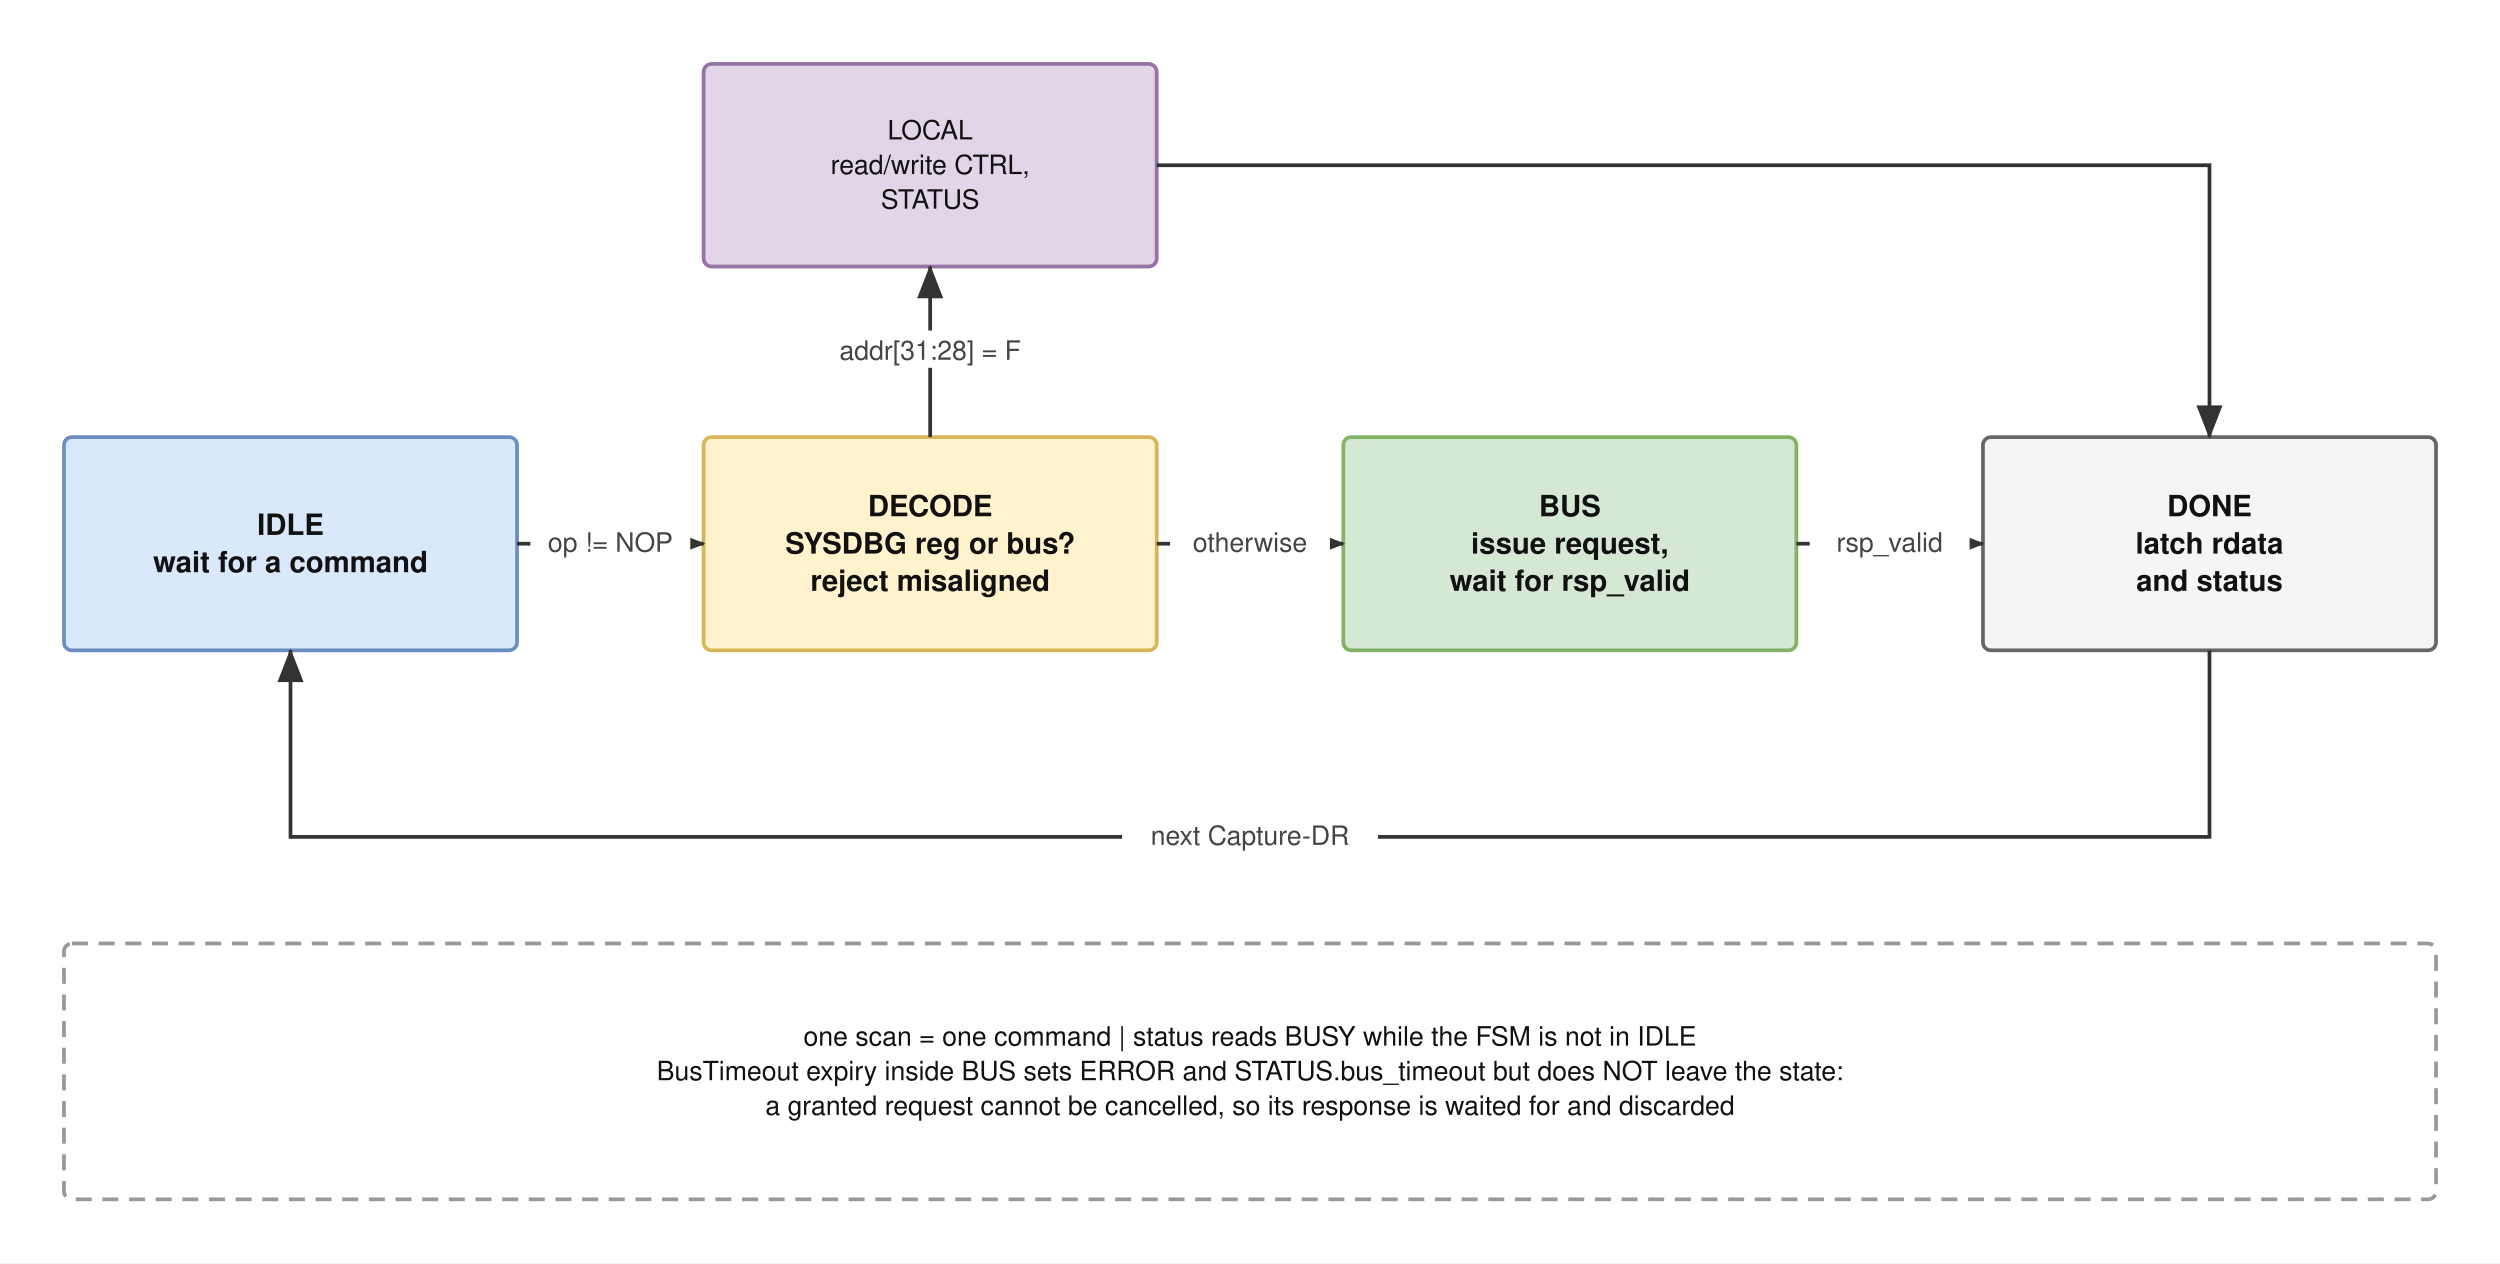
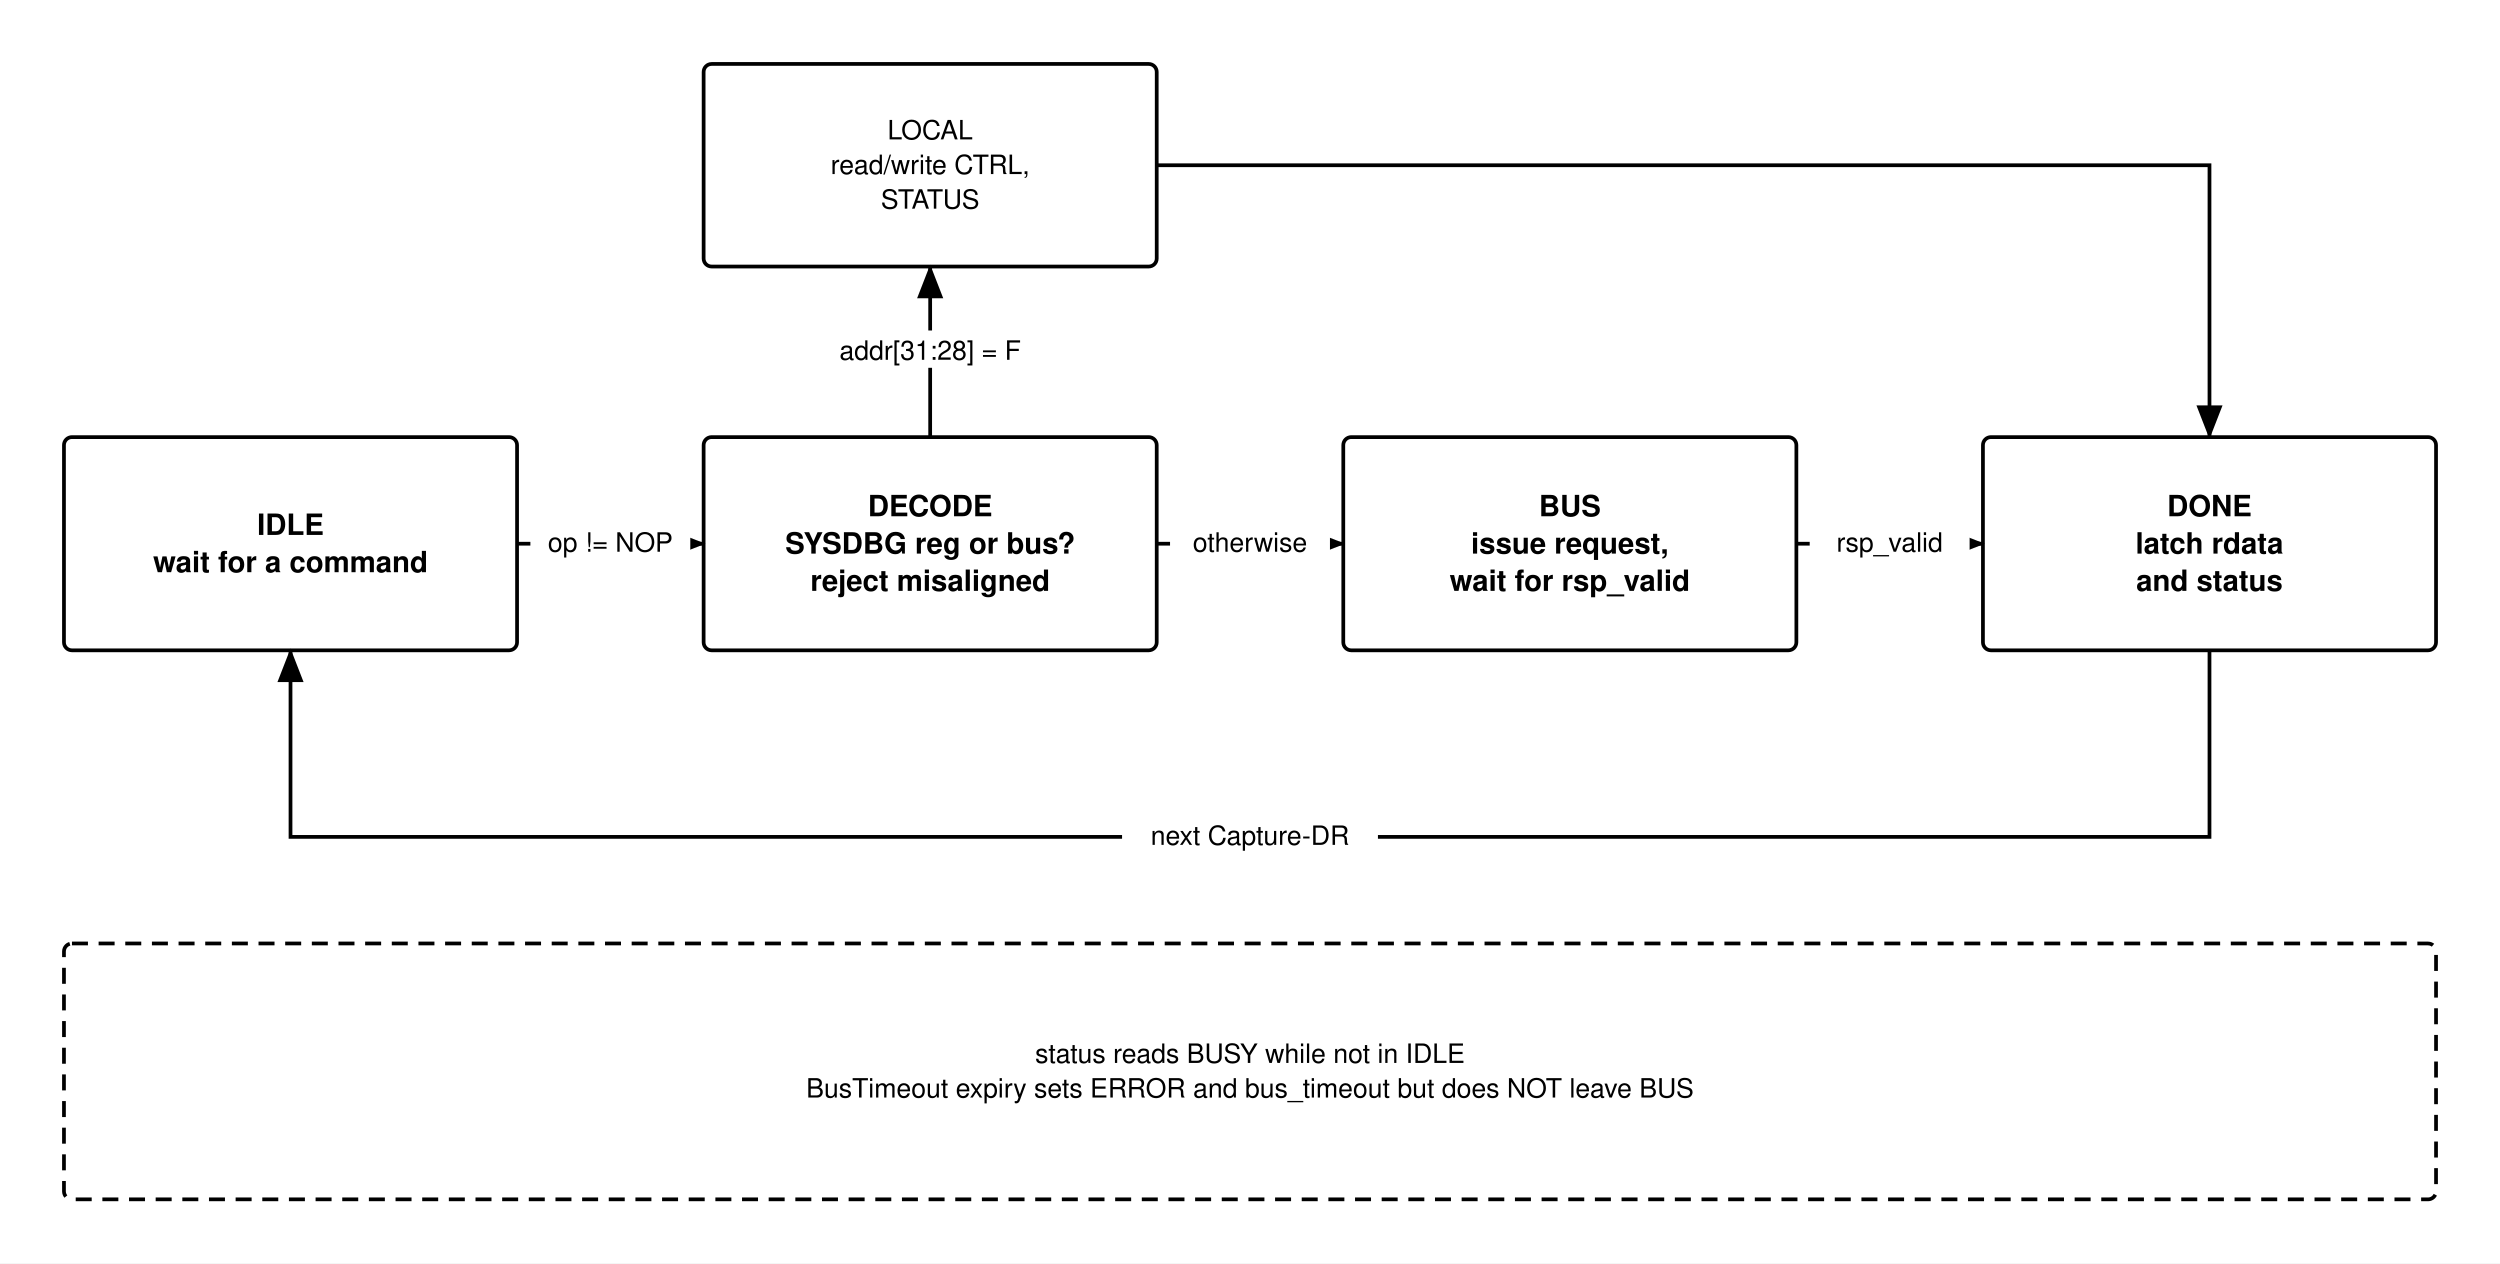
<svg xmlns="http://www.w3.org/2000/svg" width="938" height="474" viewBox="36 16 938 474" font-family="Helvetica,Arial,sans-serif">
  <defs>
    <marker id="ah" markerWidth="9" markerHeight="7" refX="8.5" refY="3.5" orient="auto">
-       <polygon points="0 0, 9 3.5, 0 7" fill="#333" />
+       <polygon points="0 0, 9 3.5, 0 7" fill="#000000" />
    </marker>
    <marker id="ahs" markerWidth="9" markerHeight="7" refX="0.5" refY="3.5" orient="auto">
-       <polygon points="9 0, 0 3.5, 9 7" fill="#333" />
+       <polygon points="9 0, 0 3.5, 9 7" fill="#000000" />
    </marker>
  </defs>
  <rect x="36" y="16" width="938" height="474" fill="#ffffff" />
-   <rect x="60" y="180" width="170" height="80" rx="3" fill="#dae8fc" stroke="#6c8ebf" stroke-width="1.4" />
-   <rect x="300" y="180" width="170" height="80" rx="3" fill="#fff2cc" stroke="#d6b656" stroke-width="1.4" />
-   <rect x="300" y="40" width="170" height="76" rx="3" fill="#e1d5e7" stroke="#9673a6" stroke-width="1.4" />
-   <rect x="540" y="180" width="170" height="80" rx="3" fill="#d5e8d4" stroke="#82b366" stroke-width="1.4" />
-   <rect x="780" y="180" width="170" height="80" rx="3" fill="#f5f5f5" stroke="#666666" stroke-width="1.4" />
-   <rect x="60" y="370" width="890" height="96" rx="3" fill="none" stroke="#999999" stroke-width="1.4" stroke-dasharray="6 4" />
-   <polyline points="230.0,220.0 300.0,220.0" fill="none" stroke="#333" stroke-width="1.4" marker-end="url(#ah)" />
-   <rect x="235.0" y="212.0" width="60.0" height="14" fill="#fff" />
-   <text x="265.0" y="223.0" font-size="10" fill="#444" text-anchor="middle">op != NOP</text>
-   <polyline points="385.0,180.0 385.0,116.0" fill="none" stroke="#333" stroke-width="1.4" marker-end="url(#ah)" />
-   <rect x="337.0" y="140.0" width="96.0" height="14" fill="#fff" />
-   <text x="385.0" y="151.0" font-size="10" fill="#444" text-anchor="middle">addr[31:28] = F</text>
-   <polyline points="470.0,220.0 540.0,220.0" fill="none" stroke="#333" stroke-width="1.4" marker-end="url(#ah)" />
-   <rect x="475.0" y="212.0" width="60.0" height="14" fill="#fff" />
-   <text x="505.0" y="223.0" font-size="10" fill="#444" text-anchor="middle">otherwise</text>
-   <polyline points="470.0,78.0 865.0,78.0 865.0,180.0" fill="none" stroke="#333" stroke-width="1.4" marker-end="url(#ah)" />
-   <polyline points="710.0,220.0 780.0,220.0" fill="none" stroke="#333" stroke-width="1.4" marker-end="url(#ah)" />
-   <rect x="715.0" y="212.0" width="60.0" height="14" fill="#fff" />
-   <text x="745.0" y="223.0" font-size="10" fill="#444" text-anchor="middle">rsp_valid</text>
-   <polyline points="865.0,260.0 865.0,330.0 145.0,330.0 145.0,260.0" fill="none" stroke="#333" stroke-width="1.4" marker-end="url(#ah)" />
-   <rect x="457.0" y="322.0" width="96.0" height="14" fill="#fff" />
-   <text x="505.0" y="333.0" font-size="10" fill="#444" text-anchor="middle">next Capture-DR</text>
-   <text x="145.0" y="216.7" font-size="11" text-anchor="middle" fill="#111" font-weight="bold">IDLE</text>
-   <text x="145.0" y="230.7" font-size="11" text-anchor="middle" fill="#111" font-weight="bold">wait for a command</text>
-   <text x="385.0" y="209.7" font-size="11" text-anchor="middle" fill="#111" font-weight="bold">DECODE</text>
-   <text x="385.0" y="223.7" font-size="11" text-anchor="middle" fill="#111" font-weight="bold">SYSDBG reg or bus?</text>
-   <text x="385.0" y="237.7" font-size="11" text-anchor="middle" fill="#111" font-weight="bold">reject misaligned</text>
-   <text x="385.0" y="68.3" font-size="10" text-anchor="middle" fill="#111">LOCAL</text>
-   <text x="385.0" y="81.3" font-size="10" text-anchor="middle" fill="#111">read/write CTRL,</text>
-   <text x="385.0" y="94.3" font-size="10" text-anchor="middle" fill="#111">STATUS</text>
-   <text x="625.0" y="209.7" font-size="11" text-anchor="middle" fill="#111" font-weight="bold">BUS</text>
-   <text x="625.0" y="223.7" font-size="11" text-anchor="middle" fill="#111" font-weight="bold">issue request,</text>
-   <text x="625.0" y="237.7" font-size="11" text-anchor="middle" fill="#111" font-weight="bold">wait for rsp_valid</text>
-   <text x="865.0" y="209.7" font-size="11" text-anchor="middle" fill="#111" font-weight="bold">DONE</text>
-   <text x="865.0" y="223.7" font-size="11" text-anchor="middle" fill="#111" font-weight="bold">latch rdata</text>
-   <text x="865.0" y="237.7" font-size="11" text-anchor="middle" fill="#111" font-weight="bold">and status</text>
-   <text x="505.0" y="408.3" font-size="10" text-anchor="middle" fill="#111">one scan = one command   |   status reads BUSY while the FSM is not in IDLE</text>
-   <text x="505.0" y="421.3" font-size="10" text-anchor="middle" fill="#111">BusTimeout expiry inside BUS sets ERROR and STATUS.bus_timeout but does NOT leave the state:</text>
-   <text x="505.0" y="434.3" font-size="10" text-anchor="middle" fill="#111">a granted request cannot be cancelled, so its response is waited for and discarded</text>
+   <rect x="60" y="180" width="170" height="80" rx="3" fill="#ffffff" stroke="#000000" stroke-width="1.4" />
+   <rect x="300" y="180" width="170" height="80" rx="3" fill="#ffffff" stroke="#000000" stroke-width="1.4" />
+   <rect x="300" y="40" width="170" height="76" rx="3" fill="#ffffff" stroke="#000000" stroke-width="1.4" />
+   <rect x="540" y="180" width="170" height="80" rx="3" fill="#ffffff" stroke="#000000" stroke-width="1.4" />
+   <rect x="780" y="180" width="170" height="80" rx="3" fill="#ffffff" stroke="#000000" stroke-width="1.4" />
+   <rect x="60" y="370" width="890" height="96" rx="3" fill="none" stroke="#000000" stroke-width="1.4" stroke-dasharray="6 4" />
+   <polyline points="230.0,220.0 300.0,220.0" fill="none" stroke="#000000" stroke-width="1.4" marker-end="url(#ah)" />
+   <rect x="235.0" y="212.0" width="60.0" height="14" fill="#ffffff" />
+   <text x="265.0" y="223.0" font-size="10" fill="#000000" text-anchor="middle">op != NOP</text>
+   <polyline points="385.0,180.0 385.0,116.0" fill="none" stroke="#000000" stroke-width="1.4" marker-end="url(#ah)" />
+   <rect x="337.0" y="140.0" width="96.0" height="14" fill="#ffffff" />
+   <text x="385.0" y="151.0" font-size="10" fill="#000000" text-anchor="middle">addr[31:28] = F</text>
+   <polyline points="470.0,220.0 540.0,220.0" fill="none" stroke="#000000" stroke-width="1.4" marker-end="url(#ah)" />
+   <rect x="475.0" y="212.0" width="60.0" height="14" fill="#ffffff" />
+   <text x="505.0" y="223.0" font-size="10" fill="#000000" text-anchor="middle">otherwise</text>
+   <polyline points="470.0,78.0 865.0,78.0 865.0,180.0" fill="none" stroke="#000000" stroke-width="1.4" marker-end="url(#ah)" />
+   <polyline points="710.0,220.0 780.0,220.0" fill="none" stroke="#000000" stroke-width="1.4" marker-end="url(#ah)" />
+   <rect x="715.0" y="212.0" width="60.0" height="14" fill="#ffffff" />
+   <text x="745.0" y="223.0" font-size="10" fill="#000000" text-anchor="middle">rsp_valid</text>
+   <polyline points="865.0,260.0 865.0,330.0 145.0,330.0 145.0,260.0" fill="none" stroke="#000000" stroke-width="1.4" marker-end="url(#ah)" />
+   <rect x="457.0" y="322.0" width="96.0" height="14" fill="#ffffff" />
+   <text x="505.0" y="333.0" font-size="10" fill="#000000" text-anchor="middle">next Capture-DR</text>
+   <text x="145.0" y="216.7" font-size="11" text-anchor="middle" fill="#000000" font-weight="bold">IDLE</text>
+   <text x="145.0" y="230.7" font-size="11" text-anchor="middle" fill="#000000" font-weight="bold">wait for a command</text>
+   <text x="385.0" y="209.7" font-size="11" text-anchor="middle" fill="#000000" font-weight="bold">DECODE</text>
+   <text x="385.0" y="223.7" font-size="11" text-anchor="middle" fill="#000000" font-weight="bold">SYSDBG reg or bus?</text>
+   <text x="385.0" y="237.7" font-size="11" text-anchor="middle" fill="#000000" font-weight="bold">reject misaligned</text>
+   <text x="385.0" y="68.3" font-size="10" text-anchor="middle" fill="#000000">LOCAL</text>
+   <text x="385.0" y="81.3" font-size="10" text-anchor="middle" fill="#000000">read/write CTRL,</text>
+   <text x="385.0" y="94.3" font-size="10" text-anchor="middle" fill="#000000">STATUS</text>
+   <text x="625.0" y="209.7" font-size="11" text-anchor="middle" fill="#000000" font-weight="bold">BUS</text>
+   <text x="625.0" y="223.7" font-size="11" text-anchor="middle" fill="#000000" font-weight="bold">issue request,</text>
+   <text x="625.0" y="237.7" font-size="11" text-anchor="middle" fill="#000000" font-weight="bold">wait for rsp_valid</text>
+   <text x="865.0" y="209.7" font-size="11" text-anchor="middle" fill="#000000" font-weight="bold">DONE</text>
+   <text x="865.0" y="223.7" font-size="11" text-anchor="middle" fill="#000000" font-weight="bold">latch rdata</text>
+   <text x="865.0" y="237.7" font-size="11" text-anchor="middle" fill="#000000" font-weight="bold">and status</text>
+   <text x="505.0" y="414.8" font-size="10" text-anchor="middle" fill="#000000">status reads BUSY while not in IDLE</text>
+   <text x="505.0" y="427.8" font-size="10" text-anchor="middle" fill="#000000">BusTimeout expiry sets ERROR and bus_timeout but does NOT leave BUS</text>
</svg>
